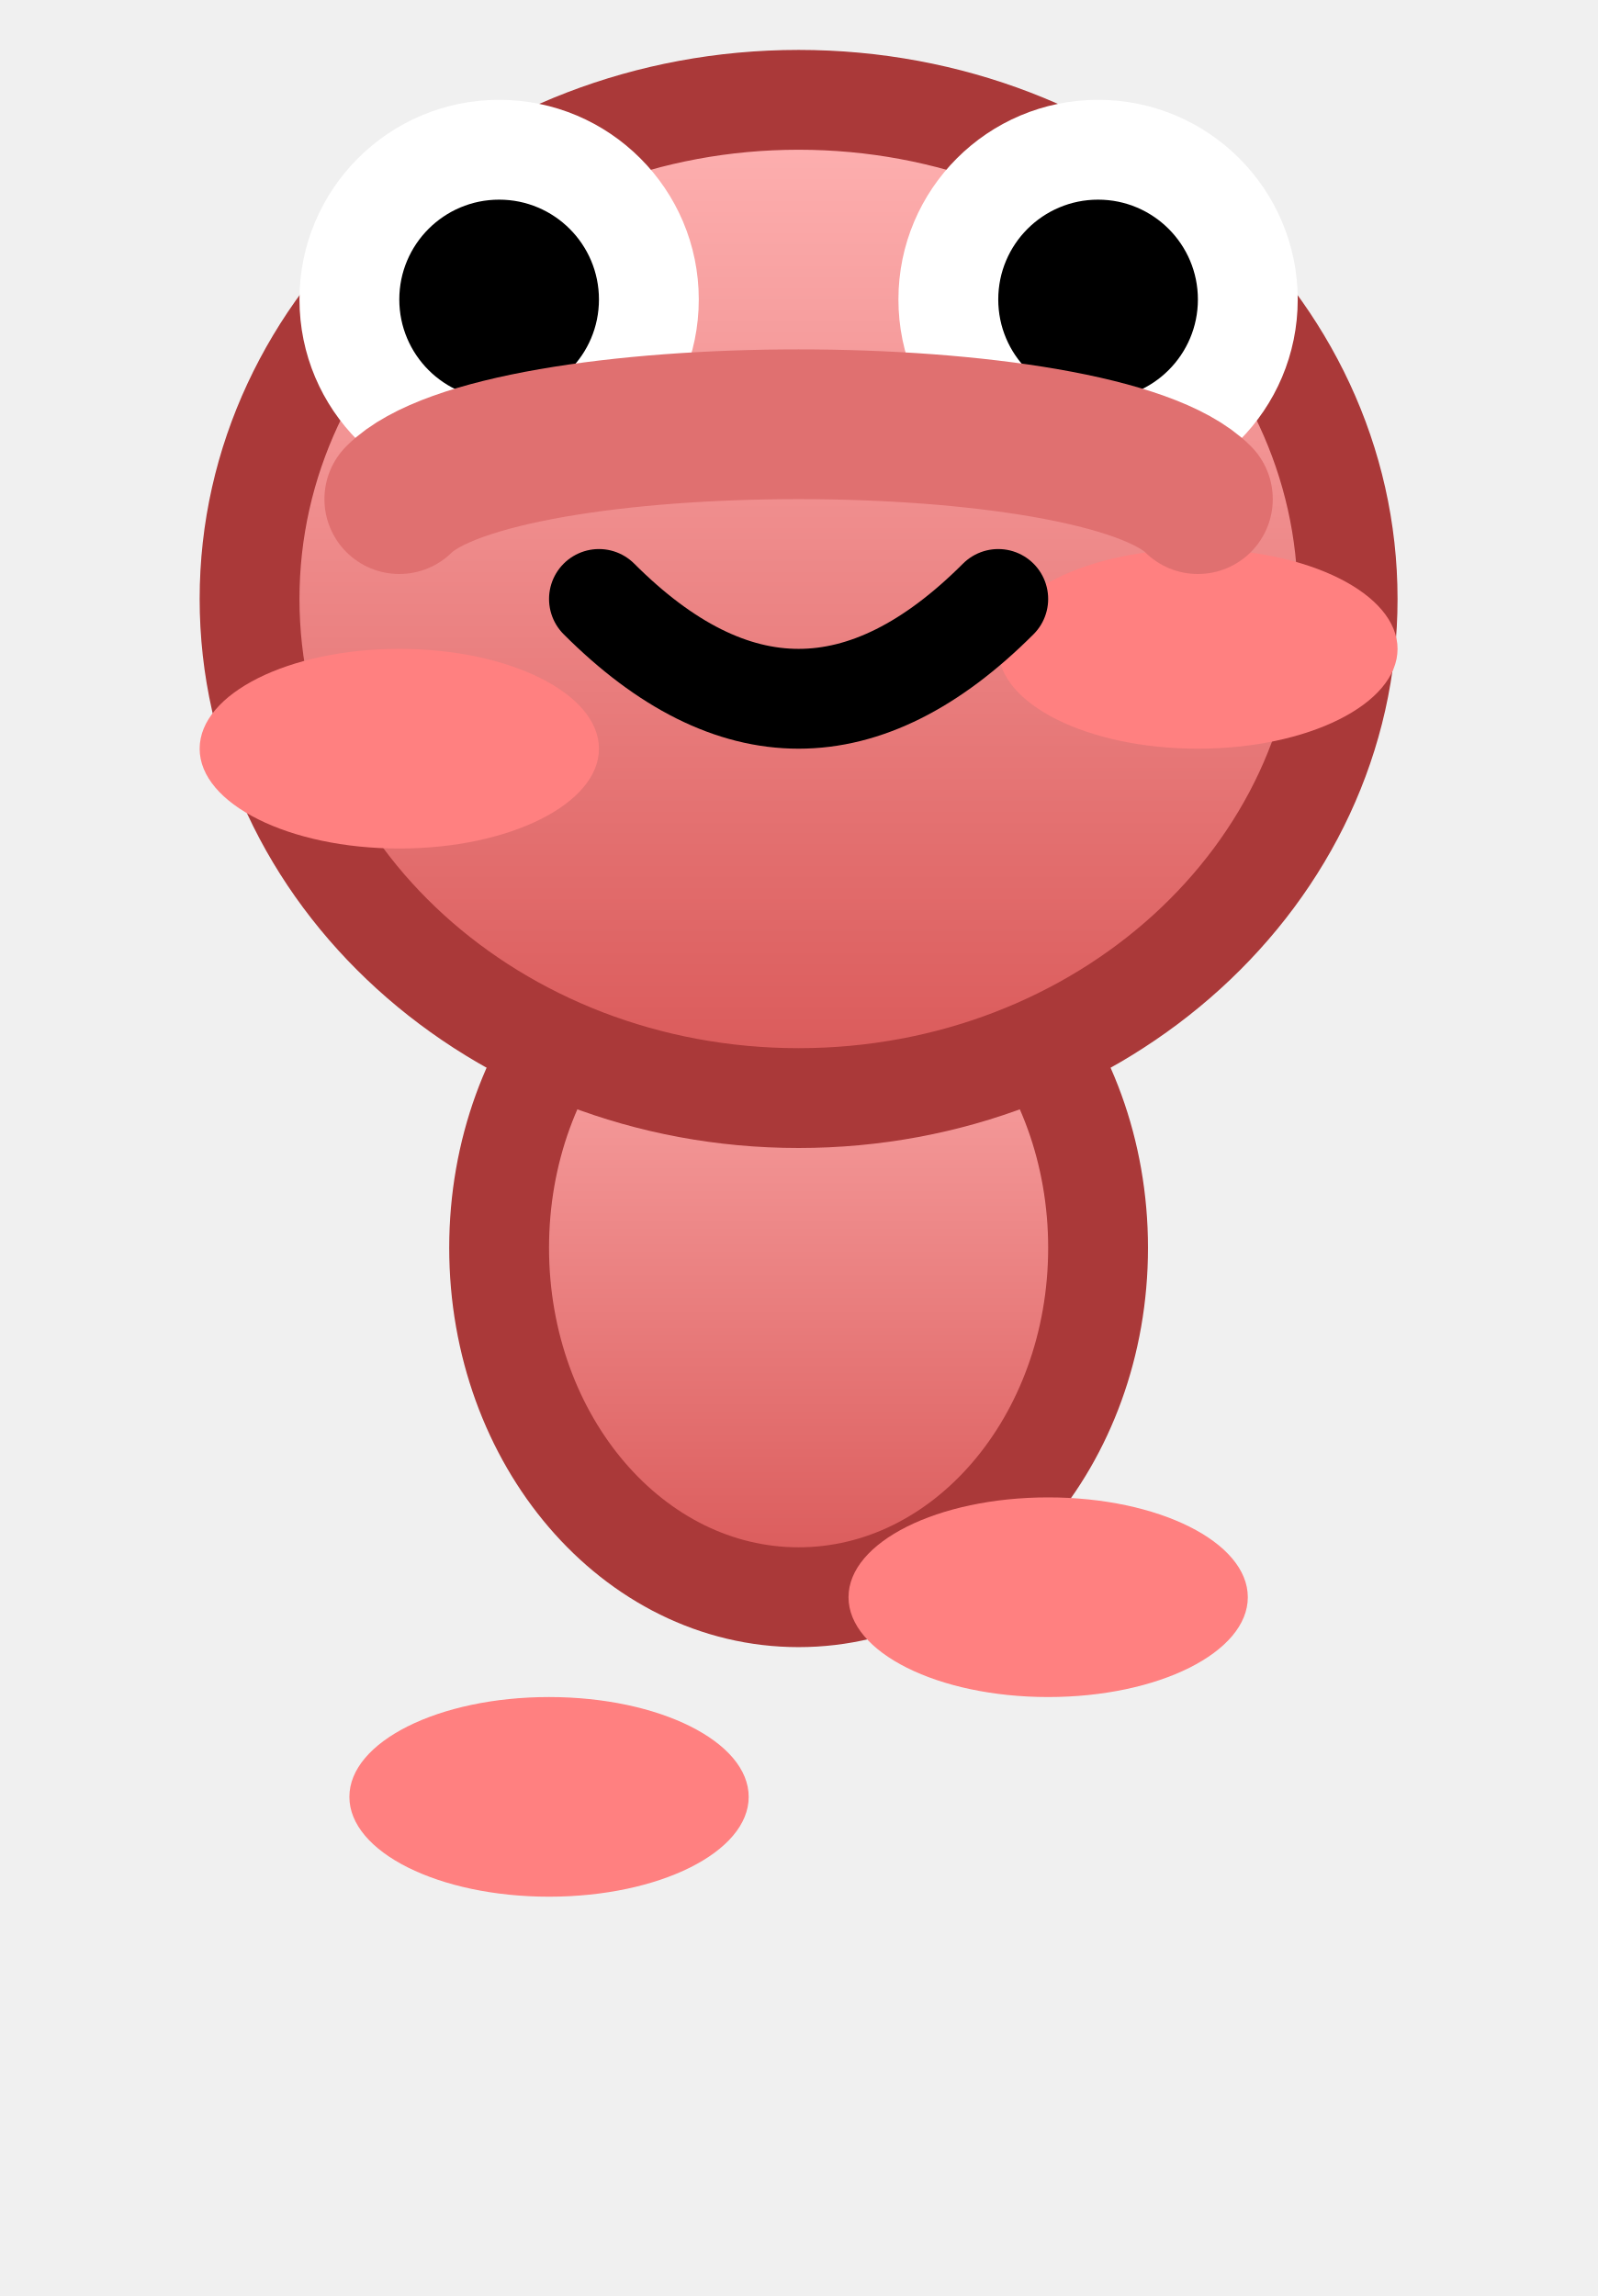
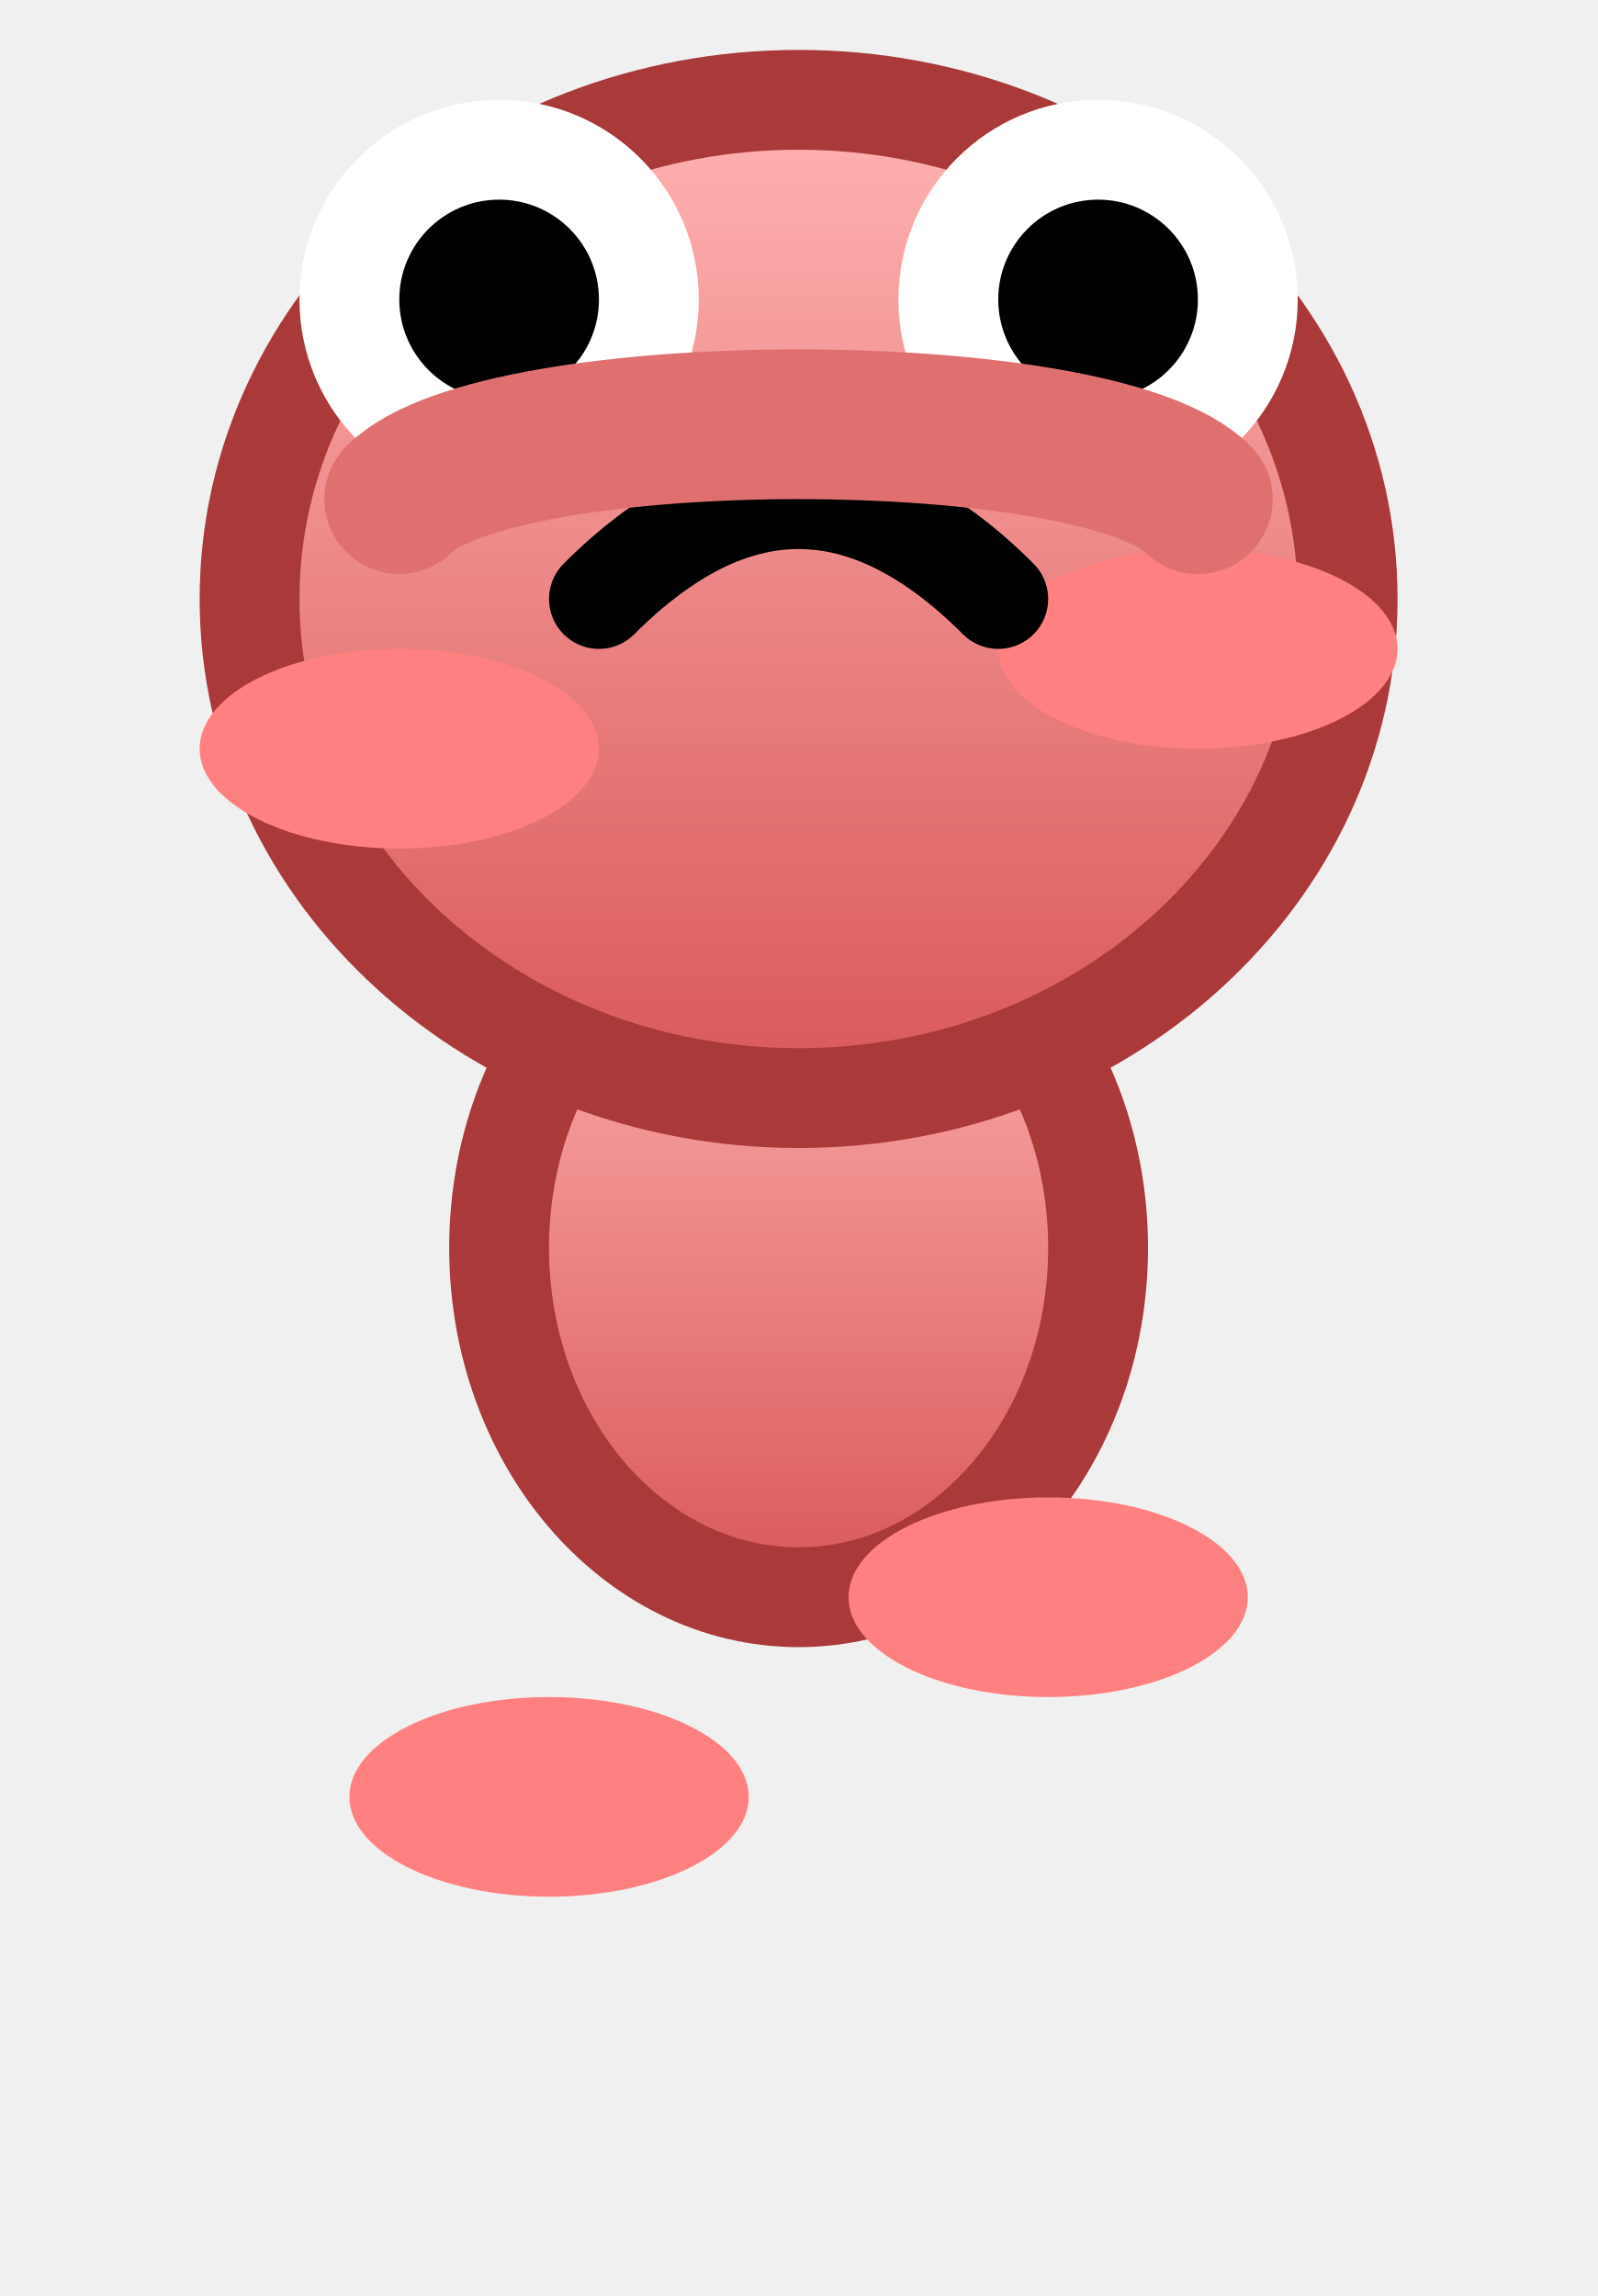
<svg xmlns="http://www.w3.org/2000/svg" width="32" height="46">
  <defs>
    <linearGradient id="frogBody" x1="0" y1="0" x2="0" y2="1">
      <stop offset="0%" stop-color="#ffb3b3" />
      <stop offset="100%" stop-color="#d95757" />
    </linearGradient>
  </defs>
  <ellipse cx="16" cy="25" rx="6" ry="7" fill="url(#frogBody)" stroke="#aa3939" stroke-width="2" />
  <ellipse cx="11" cy="36" rx="4" ry="2" fill="#ff8080" />
  <ellipse cx="21" cy="32" rx="4" ry="2" fill="#ff8080" />
  <ellipse cx="16" cy="12" rx="11" ry="10" fill="url(#frogBody)" stroke="#aa3939" stroke-width="2" />
  <ellipse cx="8" cy="15" rx="4" ry="2" fill="#ff8080" />
  <ellipse cx="24" cy="13" rx="4" ry="2" fill="#ff8080" />
  <circle cx="10" cy="6" r="4" fill="#ffffff" />
  <circle cx="22" cy="6" r="4" fill="#ffffff" />
  <circle cx="10" cy="6" r="2" fill="#000000" />
  <circle cx="22" cy="6" r="2" fill="#000000" />
-   <path d="M12 12 Q16 16 20 12" stroke="#000000" stroke-width="2" fill="none" stroke-linecap="round" />
+   <path d="M12 12 Q16 8 20 12" stroke="#000000" stroke-width="2" fill="none" stroke-linecap="round" />
  <path d="M8 10 C10 8, 22 8, 24 10" stroke="#e07070" stroke-width="3" fill="none" stroke-linecap="round" />
</svg>
